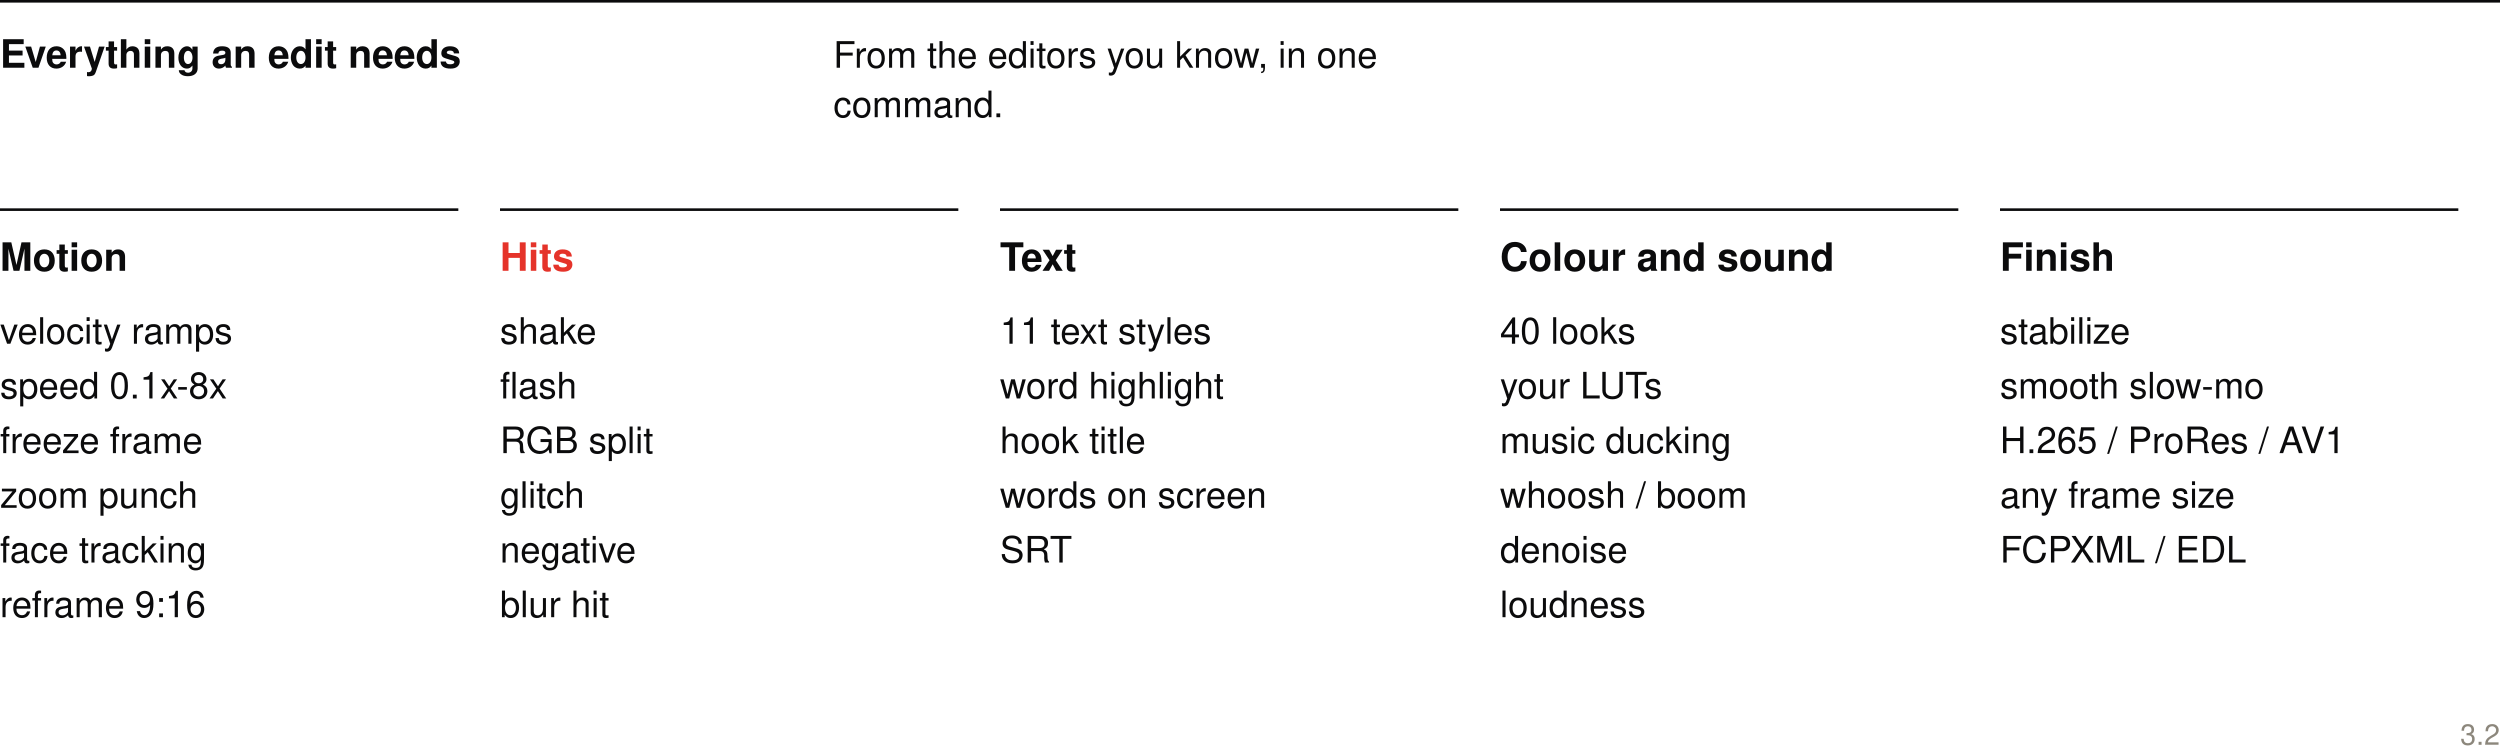
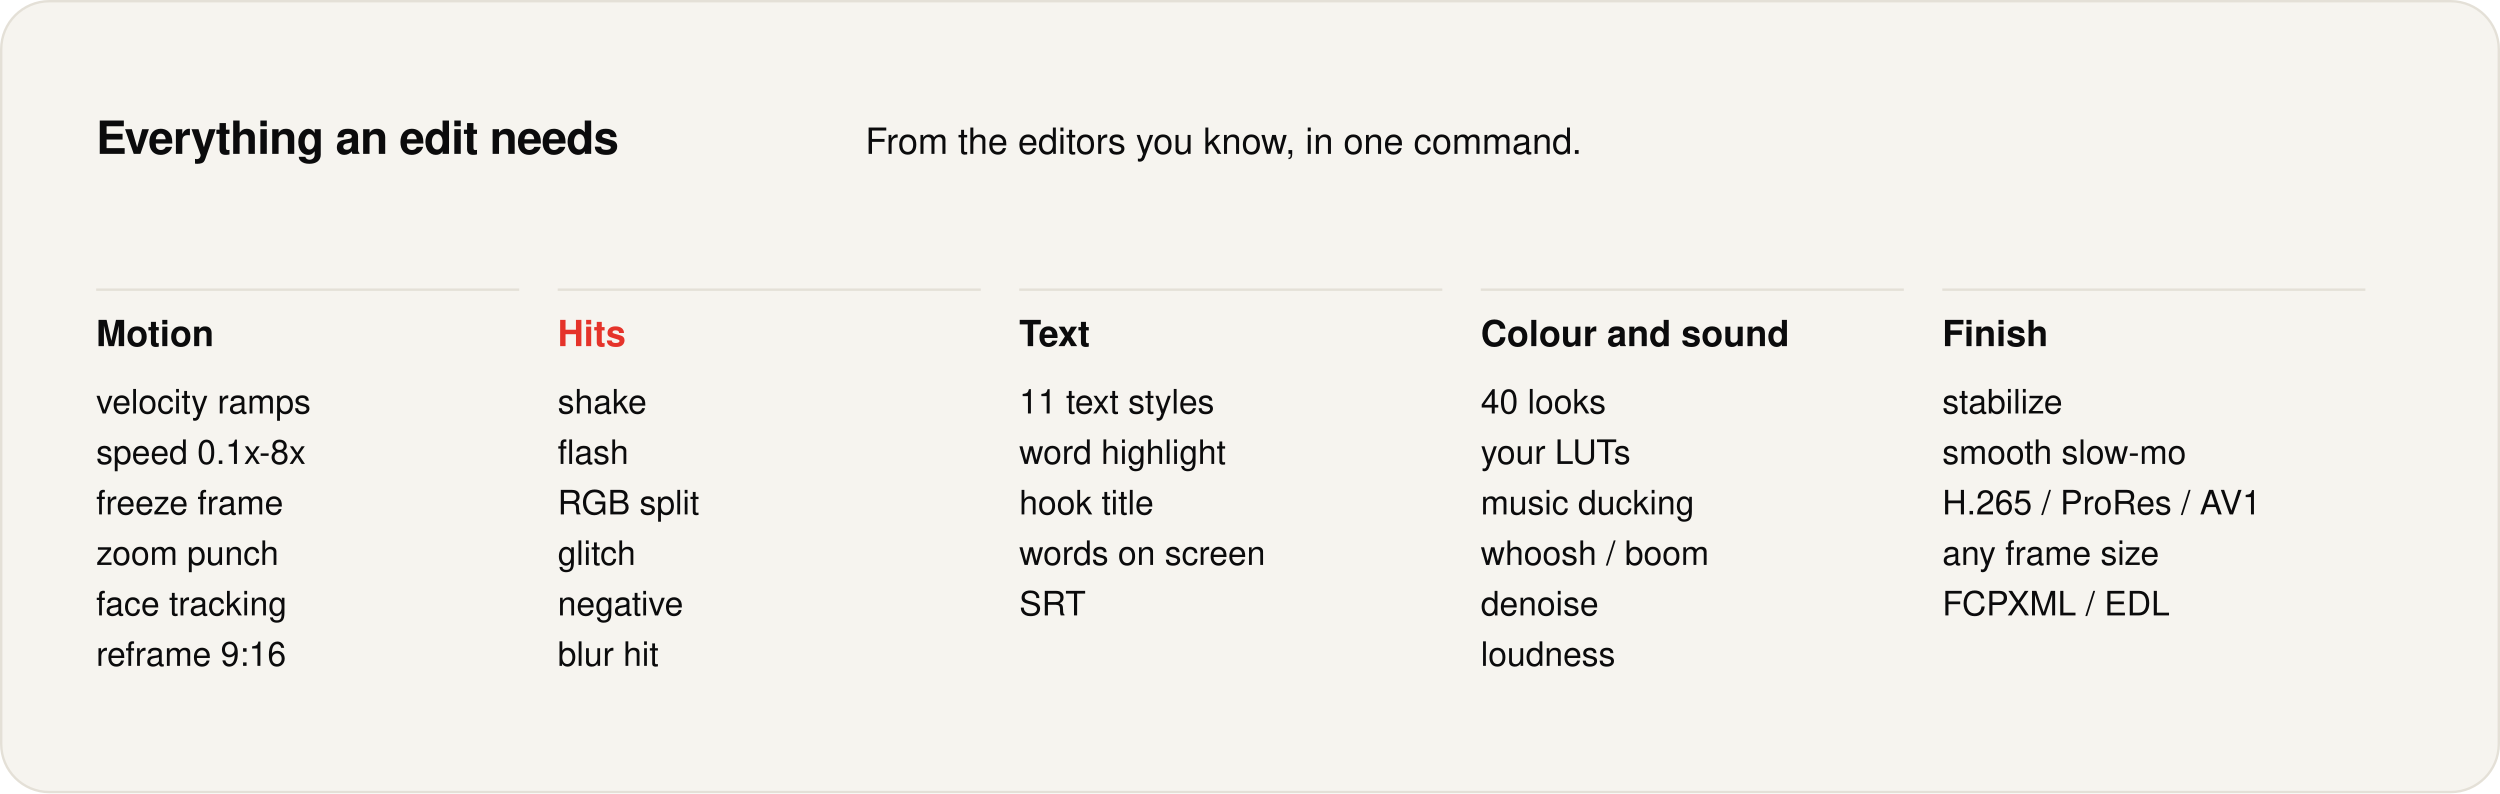
- <svg xmlns="http://www.w3.org/2000/svg" width="960" height="290" viewBox="0 0 960 290" role="img" aria-label="Everything an edit needs: speed ramps, freeze, face tracking, hits, captions, looks, LUTs, music ducking, stabilize, ProRes">
-   <line x1="0" y1="0.5" x2="960" y2="0.5" stroke="#0B0B0C" stroke-width="1" />
-   <text x="0" y="26" font-family="Helvetica Neue, Helvetica, Arial, Liberation Sans, sans-serif" font-weight="700" font-size="15" fill="#0B0B0C" text-anchor="start" letter-spacing="0">Everything an edit needs</text>
-   <text x="320" y="26" font-family="Helvetica Neue, Helvetica, Arial, Liberation Sans, sans-serif" font-weight="300" font-size="14" fill="#0B0B0C" text-anchor="start" letter-spacing="0">From the editors you know, in one</text>
-   <text x="320" y="45" font-family="Helvetica Neue, Helvetica, Arial, Liberation Sans, sans-serif" font-weight="300" font-size="14" fill="#0B0B0C" text-anchor="start" letter-spacing="0">command.</text>
-   <line x1="0" y1="80.5" x2="176" y2="80.5" stroke="#0B0B0C" stroke-width="1" />
-   <text x="0" y="104" font-family="Helvetica Neue, Helvetica, Arial, Liberation Sans, sans-serif" font-weight="700" font-size="15" fill="#0B0B0C" text-anchor="start" letter-spacing="0">Motion</text>
-   <text x="0" y="132" font-family="Helvetica Neue, Helvetica, Arial, Liberation Sans, sans-serif" font-weight="300" font-size="14" fill="#0B0B0C" text-anchor="start" letter-spacing="0">velocity ramps</text>
-   <text x="0" y="153" font-family="Helvetica Neue, Helvetica, Arial, Liberation Sans, sans-serif" font-weight="300" font-size="14" fill="#0B0B0C" text-anchor="start" letter-spacing="0">speed 0.1x-8x</text>
-   <text x="0" y="174" font-family="Helvetica Neue, Helvetica, Arial, Liberation Sans, sans-serif" font-weight="300" font-size="14" fill="#0B0B0C" text-anchor="start" letter-spacing="0">freeze frame</text>
-   <text x="0" y="195" font-family="Helvetica Neue, Helvetica, Arial, Liberation Sans, sans-serif" font-weight="300" font-size="14" fill="#0B0B0C" text-anchor="start" letter-spacing="0">zoom punch</text>
-   <text x="0" y="216" font-family="Helvetica Neue, Helvetica, Arial, Liberation Sans, sans-serif" font-weight="300" font-size="14" fill="#0B0B0C" text-anchor="start" letter-spacing="0">face tracking</text>
-   <text x="0" y="237" font-family="Helvetica Neue, Helvetica, Arial, Liberation Sans, sans-serif" font-weight="300" font-size="14" fill="#0B0B0C" text-anchor="start" letter-spacing="0">reframe 9:16</text>
-   <line x1="192" y1="80.5" x2="368" y2="80.5" stroke="#0B0B0C" stroke-width="1" />
-   <text x="192" y="104" font-family="Helvetica Neue, Helvetica, Arial, Liberation Sans, sans-serif" font-weight="700" font-size="15" fill="#E5332A" text-anchor="start" letter-spacing="0">Hits</text>
-   <text x="192" y="132" font-family="Helvetica Neue, Helvetica, Arial, Liberation Sans, sans-serif" font-weight="300" font-size="14" fill="#0B0B0C" text-anchor="start" letter-spacing="0">shake</text>
-   <text x="192" y="153" font-family="Helvetica Neue, Helvetica, Arial, Liberation Sans, sans-serif" font-weight="300" font-size="14" fill="#0B0B0C" text-anchor="start" letter-spacing="0">flash</text>
-   <text x="192" y="174" font-family="Helvetica Neue, Helvetica, Arial, Liberation Sans, sans-serif" font-weight="300" font-size="14" fill="#0B0B0C" text-anchor="start" letter-spacing="0">RGB split</text>
-   <text x="192" y="195" font-family="Helvetica Neue, Helvetica, Arial, Liberation Sans, sans-serif" font-weight="300" font-size="14" fill="#0B0B0C" text-anchor="start" letter-spacing="0">glitch</text>
-   <text x="192" y="216" font-family="Helvetica Neue, Helvetica, Arial, Liberation Sans, sans-serif" font-weight="300" font-size="14" fill="#0B0B0C" text-anchor="start" letter-spacing="0">negative</text>
-   <text x="192" y="237" font-family="Helvetica Neue, Helvetica, Arial, Liberation Sans, sans-serif" font-weight="300" font-size="14" fill="#0B0B0C" text-anchor="start" letter-spacing="0">blur hit</text>
-   <line x1="384" y1="80.5" x2="560" y2="80.5" stroke="#0B0B0C" stroke-width="1" />
-   <text x="384" y="104" font-family="Helvetica Neue, Helvetica, Arial, Liberation Sans, sans-serif" font-weight="700" font-size="15" fill="#0B0B0C" text-anchor="start" letter-spacing="0">Text</text>
-   <text x="384" y="132" font-family="Helvetica Neue, Helvetica, Arial, Liberation Sans, sans-serif" font-weight="300" font-size="14" fill="#0B0B0C" text-anchor="start" letter-spacing="0">11 text styles</text>
-   <text x="384" y="153" font-family="Helvetica Neue, Helvetica, Arial, Liberation Sans, sans-serif" font-weight="300" font-size="14" fill="#0B0B0C" text-anchor="start" letter-spacing="0">word highlight</text>
-   <text x="384" y="174" font-family="Helvetica Neue, Helvetica, Arial, Liberation Sans, sans-serif" font-weight="300" font-size="14" fill="#0B0B0C" text-anchor="start" letter-spacing="0">hook title</text>
-   <text x="384" y="195" font-family="Helvetica Neue, Helvetica, Arial, Liberation Sans, sans-serif" font-weight="300" font-size="14" fill="#0B0B0C" text-anchor="start" letter-spacing="0">words on screen</text>
-   <text x="384" y="216" font-family="Helvetica Neue, Helvetica, Arial, Liberation Sans, sans-serif" font-weight="300" font-size="14" fill="#0B0B0C" text-anchor="start" letter-spacing="0">SRT</text>
-   <line x1="576" y1="80.5" x2="752" y2="80.5" stroke="#0B0B0C" stroke-width="1" />
-   <text x="576" y="104" font-family="Helvetica Neue, Helvetica, Arial, Liberation Sans, sans-serif" font-weight="700" font-size="15" fill="#0B0B0C" text-anchor="start" letter-spacing="0">Colour and sound</text>
-   <text x="576" y="132" font-family="Helvetica Neue, Helvetica, Arial, Liberation Sans, sans-serif" font-weight="300" font-size="14" fill="#0B0B0C" text-anchor="start" letter-spacing="0">40 looks</text>
-   <text x="576" y="153" font-family="Helvetica Neue, Helvetica, Arial, Liberation Sans, sans-serif" font-weight="300" font-size="14" fill="#0B0B0C" text-anchor="start" letter-spacing="0">your LUTs</text>
-   <text x="576" y="174" font-family="Helvetica Neue, Helvetica, Arial, Liberation Sans, sans-serif" font-weight="300" font-size="14" fill="#0B0B0C" text-anchor="start" letter-spacing="0">music ducking</text>
-   <text x="576" y="195" font-family="Helvetica Neue, Helvetica, Arial, Liberation Sans, sans-serif" font-weight="300" font-size="14" fill="#0B0B0C" text-anchor="start" letter-spacing="0">whoosh / boom</text>
-   <text x="576" y="216" font-family="Helvetica Neue, Helvetica, Arial, Liberation Sans, sans-serif" font-weight="300" font-size="14" fill="#0B0B0C" text-anchor="start" letter-spacing="0">denoise</text>
-   <text x="576" y="237" font-family="Helvetica Neue, Helvetica, Arial, Liberation Sans, sans-serif" font-weight="300" font-size="14" fill="#0B0B0C" text-anchor="start" letter-spacing="0">loudness</text>
-   <line x1="768" y1="80.5" x2="944" y2="80.5" stroke="#0B0B0C" stroke-width="1" />
-   <text x="768" y="104" font-family="Helvetica Neue, Helvetica, Arial, Liberation Sans, sans-serif" font-weight="700" font-size="15" fill="#0B0B0C" text-anchor="start" letter-spacing="0">Finish</text>
-   <text x="768" y="132" font-family="Helvetica Neue, Helvetica, Arial, Liberation Sans, sans-serif" font-weight="300" font-size="14" fill="#0B0B0C" text-anchor="start" letter-spacing="0">stabilize</text>
-   <text x="768" y="153" font-family="Helvetica Neue, Helvetica, Arial, Liberation Sans, sans-serif" font-weight="300" font-size="14" fill="#0B0B0C" text-anchor="start" letter-spacing="0">smooth slow-mo</text>
-   <text x="768" y="174" font-family="Helvetica Neue, Helvetica, Arial, Liberation Sans, sans-serif" font-weight="300" font-size="14" fill="#0B0B0C" text-anchor="start" letter-spacing="0">H.265 / ProRes / AV1</text>
-   <text x="768" y="195" font-family="Helvetica Neue, Helvetica, Arial, Liberation Sans, sans-serif" font-weight="300" font-size="14" fill="#0B0B0C" text-anchor="start" letter-spacing="0">any frame size</text>
-   <text x="768" y="216" font-family="Helvetica Neue, Helvetica, Arial, Liberation Sans, sans-serif" font-weight="300" font-size="14" fill="#0B0B0C" text-anchor="start" letter-spacing="0">FCPXML / EDL</text>
-   <text x="960" y="286" font-family="Helvetica Neue, Helvetica, Arial, Liberation Sans, sans-serif" font-weight="400" font-size="11" fill="#8C877C" text-anchor="end" letter-spacing="0">3.2</text>
+ <svg xmlns="http://www.w3.org/2000/svg" width="1040" height="330" viewBox="0 0 1040 330" role="img" aria-label="Everything an edit needs: speed ramps, freeze, face tracking, hits, captions, looks, LUTs, music ducking, stabilize, ProRes">
+   <rect x="0.5" y="0.5" width="1039" height="329" rx="20" fill="#F6F4EF" stroke="#E4E0D7" />
+   <g transform="translate(40,40)">
+     <text x="0" y="24" font-family="Helvetica Neue, Helvetica, Arial, Liberation Sans, sans-serif" font-weight="700" font-size="19" fill="#0B0B0C" text-anchor="start" letter-spacing="-0.3">Everything an edit needs</text>
+     <text x="320" y="24" font-family="Helvetica Neue, Helvetica, Arial, Liberation Sans, sans-serif" font-weight="300" font-size="15" fill="#0B0B0C" text-anchor="start" letter-spacing="0">From the editors you know, in one command.</text>
+     <line x1="0" y1="80.5" x2="176" y2="80.5" stroke="#E4E0D7" stroke-width="1" />
+     <text x="0" y="104" font-family="Helvetica Neue, Helvetica, Arial, Liberation Sans, sans-serif" font-weight="700" font-size="15" fill="#0B0B0C" text-anchor="start" letter-spacing="0">Motion</text>
+     <text x="0" y="132" font-family="Helvetica Neue, Helvetica, Arial, Liberation Sans, sans-serif" font-weight="300" font-size="14" fill="#0B0B0C" text-anchor="start" letter-spacing="0">velocity ramps</text>
+     <text x="0" y="153" font-family="Helvetica Neue, Helvetica, Arial, Liberation Sans, sans-serif" font-weight="300" font-size="14" fill="#0B0B0C" text-anchor="start" letter-spacing="0">speed 0.1x-8x</text>
+     <text x="0" y="174" font-family="Helvetica Neue, Helvetica, Arial, Liberation Sans, sans-serif" font-weight="300" font-size="14" fill="#0B0B0C" text-anchor="start" letter-spacing="0">freeze frame</text>
+     <text x="0" y="195" font-family="Helvetica Neue, Helvetica, Arial, Liberation Sans, sans-serif" font-weight="300" font-size="14" fill="#0B0B0C" text-anchor="start" letter-spacing="0">zoom punch</text>
+     <text x="0" y="216" font-family="Helvetica Neue, Helvetica, Arial, Liberation Sans, sans-serif" font-weight="300" font-size="14" fill="#0B0B0C" text-anchor="start" letter-spacing="0">face tracking</text>
+     <text x="0" y="237" font-family="Helvetica Neue, Helvetica, Arial, Liberation Sans, sans-serif" font-weight="300" font-size="14" fill="#0B0B0C" text-anchor="start" letter-spacing="0">reframe 9:16</text>
+     <line x1="192" y1="80.5" x2="368" y2="80.5" stroke="#E4E0D7" stroke-width="1" />
+     <text x="192" y="104" font-family="Helvetica Neue, Helvetica, Arial, Liberation Sans, sans-serif" font-weight="700" font-size="15" fill="#E5332A" text-anchor="start" letter-spacing="0">Hits</text>
+     <text x="192" y="132" font-family="Helvetica Neue, Helvetica, Arial, Liberation Sans, sans-serif" font-weight="300" font-size="14" fill="#0B0B0C" text-anchor="start" letter-spacing="0">shake</text>
+     <text x="192" y="153" font-family="Helvetica Neue, Helvetica, Arial, Liberation Sans, sans-serif" font-weight="300" font-size="14" fill="#0B0B0C" text-anchor="start" letter-spacing="0">flash</text>
+     <text x="192" y="174" font-family="Helvetica Neue, Helvetica, Arial, Liberation Sans, sans-serif" font-weight="300" font-size="14" fill="#0B0B0C" text-anchor="start" letter-spacing="0">RGB split</text>
+     <text x="192" y="195" font-family="Helvetica Neue, Helvetica, Arial, Liberation Sans, sans-serif" font-weight="300" font-size="14" fill="#0B0B0C" text-anchor="start" letter-spacing="0">glitch</text>
+     <text x="192" y="216" font-family="Helvetica Neue, Helvetica, Arial, Liberation Sans, sans-serif" font-weight="300" font-size="14" fill="#0B0B0C" text-anchor="start" letter-spacing="0">negative</text>
+     <text x="192" y="237" font-family="Helvetica Neue, Helvetica, Arial, Liberation Sans, sans-serif" font-weight="300" font-size="14" fill="#0B0B0C" text-anchor="start" letter-spacing="0">blur hit</text>
+     <line x1="384" y1="80.5" x2="560" y2="80.5" stroke="#E4E0D7" stroke-width="1" />
+     <text x="384" y="104" font-family="Helvetica Neue, Helvetica, Arial, Liberation Sans, sans-serif" font-weight="700" font-size="15" fill="#0B0B0C" text-anchor="start" letter-spacing="0">Text</text>
+     <text x="384" y="132" font-family="Helvetica Neue, Helvetica, Arial, Liberation Sans, sans-serif" font-weight="300" font-size="14" fill="#0B0B0C" text-anchor="start" letter-spacing="0">11 text styles</text>
+     <text x="384" y="153" font-family="Helvetica Neue, Helvetica, Arial, Liberation Sans, sans-serif" font-weight="300" font-size="14" fill="#0B0B0C" text-anchor="start" letter-spacing="0">word highlight</text>
+     <text x="384" y="174" font-family="Helvetica Neue, Helvetica, Arial, Liberation Sans, sans-serif" font-weight="300" font-size="14" fill="#0B0B0C" text-anchor="start" letter-spacing="0">hook title</text>
+     <text x="384" y="195" font-family="Helvetica Neue, Helvetica, Arial, Liberation Sans, sans-serif" font-weight="300" font-size="14" fill="#0B0B0C" text-anchor="start" letter-spacing="0">words on screen</text>
+     <text x="384" y="216" font-family="Helvetica Neue, Helvetica, Arial, Liberation Sans, sans-serif" font-weight="300" font-size="14" fill="#0B0B0C" text-anchor="start" letter-spacing="0">SRT</text>
+     <line x1="576" y1="80.5" x2="752" y2="80.5" stroke="#E4E0D7" stroke-width="1" />
+     <text x="576" y="104" font-family="Helvetica Neue, Helvetica, Arial, Liberation Sans, sans-serif" font-weight="700" font-size="15" fill="#0B0B0C" text-anchor="start" letter-spacing="0">Colour and sound</text>
+     <text x="576" y="132" font-family="Helvetica Neue, Helvetica, Arial, Liberation Sans, sans-serif" font-weight="300" font-size="14" fill="#0B0B0C" text-anchor="start" letter-spacing="0">40 looks</text>
+     <text x="576" y="153" font-family="Helvetica Neue, Helvetica, Arial, Liberation Sans, sans-serif" font-weight="300" font-size="14" fill="#0B0B0C" text-anchor="start" letter-spacing="0">your LUTs</text>
+     <text x="576" y="174" font-family="Helvetica Neue, Helvetica, Arial, Liberation Sans, sans-serif" font-weight="300" font-size="14" fill="#0B0B0C" text-anchor="start" letter-spacing="0">music ducking</text>
+     <text x="576" y="195" font-family="Helvetica Neue, Helvetica, Arial, Liberation Sans, sans-serif" font-weight="300" font-size="14" fill="#0B0B0C" text-anchor="start" letter-spacing="0">whoosh / boom</text>
+     <text x="576" y="216" font-family="Helvetica Neue, Helvetica, Arial, Liberation Sans, sans-serif" font-weight="300" font-size="14" fill="#0B0B0C" text-anchor="start" letter-spacing="0">denoise</text>
+     <text x="576" y="237" font-family="Helvetica Neue, Helvetica, Arial, Liberation Sans, sans-serif" font-weight="300" font-size="14" fill="#0B0B0C" text-anchor="start" letter-spacing="0">loudness</text>
+     <line x1="768" y1="80.5" x2="944" y2="80.5" stroke="#E4E0D7" stroke-width="1" />
+     <text x="768" y="104" font-family="Helvetica Neue, Helvetica, Arial, Liberation Sans, sans-serif" font-weight="700" font-size="15" fill="#0B0B0C" text-anchor="start" letter-spacing="0">Finish</text>
+     <text x="768" y="132" font-family="Helvetica Neue, Helvetica, Arial, Liberation Sans, sans-serif" font-weight="300" font-size="14" fill="#0B0B0C" text-anchor="start" letter-spacing="0">stabilize</text>
+     <text x="768" y="153" font-family="Helvetica Neue, Helvetica, Arial, Liberation Sans, sans-serif" font-weight="300" font-size="14" fill="#0B0B0C" text-anchor="start" letter-spacing="0">smooth slow-mo</text>
+     <text x="768" y="174" font-family="Helvetica Neue, Helvetica, Arial, Liberation Sans, sans-serif" font-weight="300" font-size="14" fill="#0B0B0C" text-anchor="start" letter-spacing="0">H.265 / ProRes / AV1</text>
+     <text x="768" y="195" font-family="Helvetica Neue, Helvetica, Arial, Liberation Sans, sans-serif" font-weight="300" font-size="14" fill="#0B0B0C" text-anchor="start" letter-spacing="0">any frame size</text>
+     <text x="768" y="216" font-family="Helvetica Neue, Helvetica, Arial, Liberation Sans, sans-serif" font-weight="300" font-size="14" fill="#0B0B0C" text-anchor="start" letter-spacing="0">FCPXML / EDL</text>
+   </g>
</svg>
